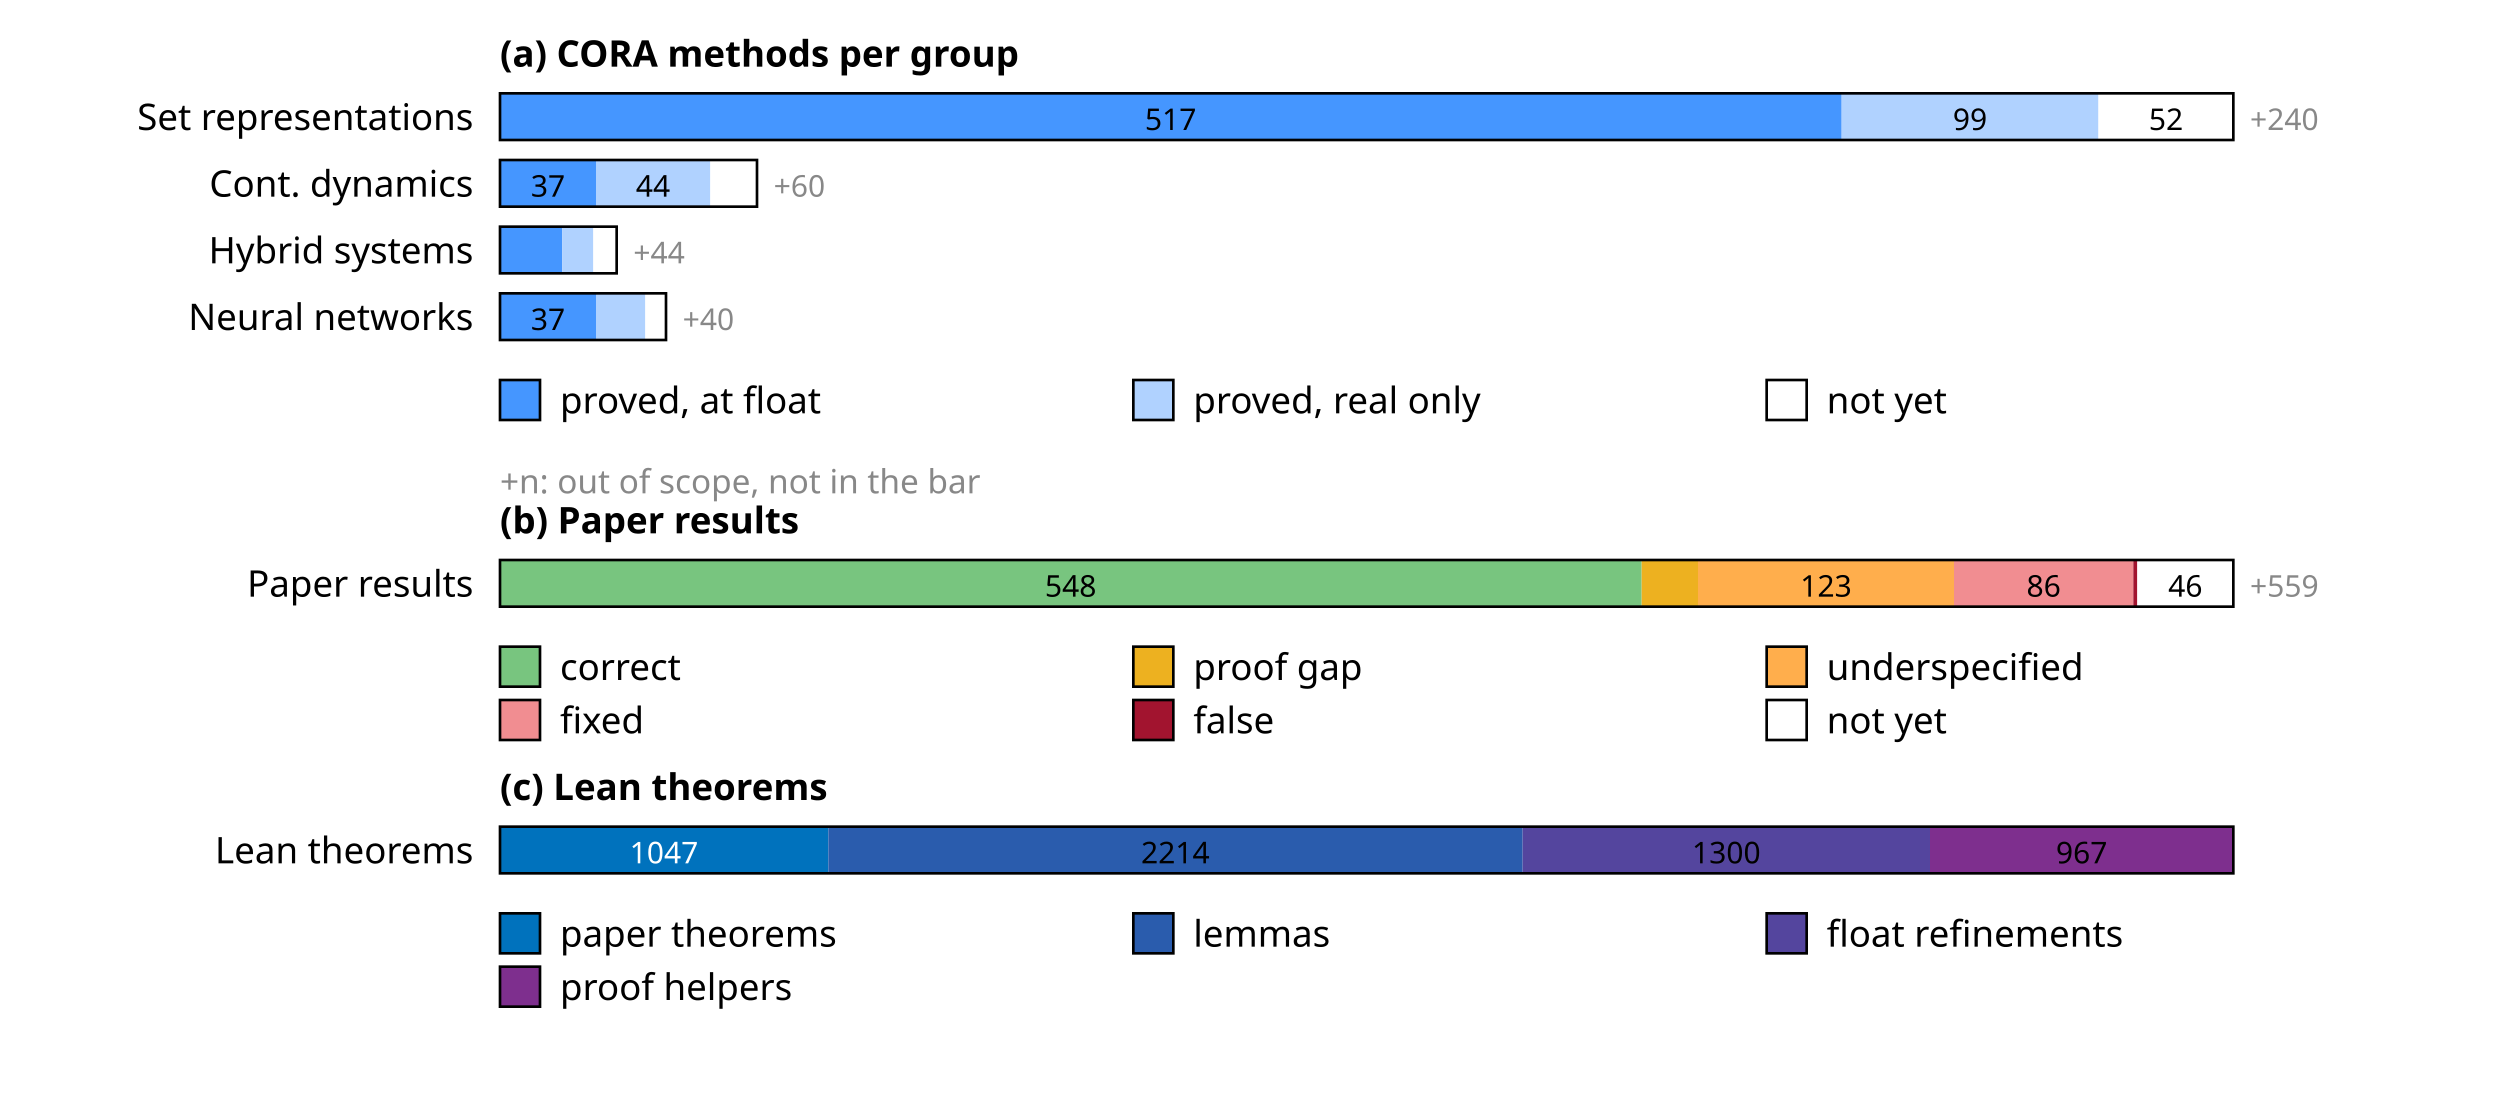
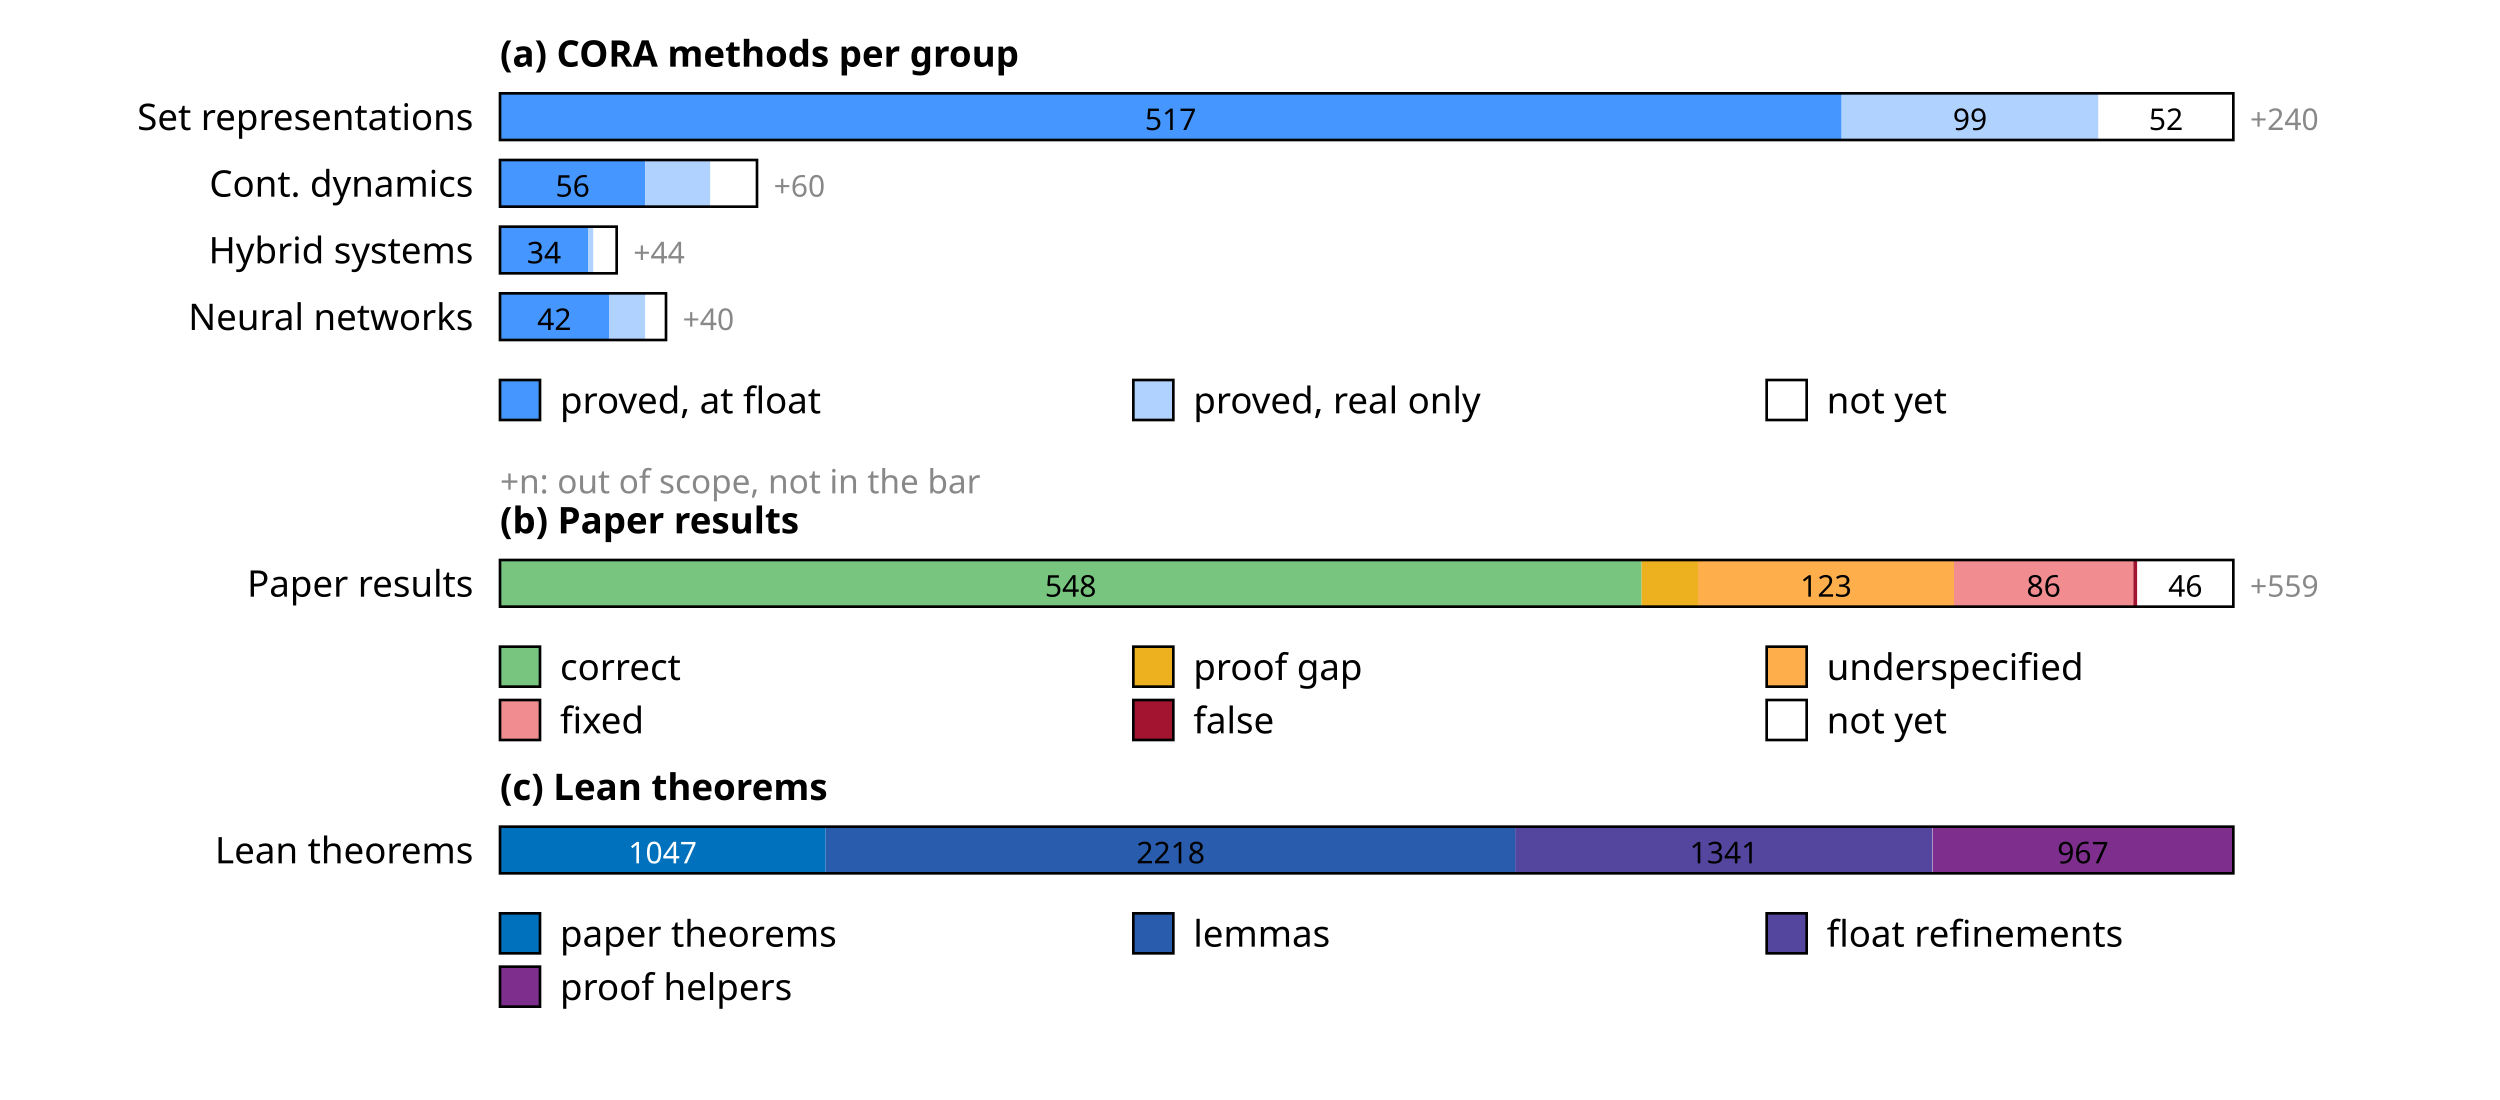
<svg xmlns="http://www.w3.org/2000/svg" width="750" height="330" font-family="sans-serif" font-size="11">
  <rect width="100%" height="100%" fill="white" />
  <text x="150" y="20" font-weight="bold">(a) CORA methods per group</text>
  <text x="142" y="39" text-anchor="end">Set representations</text>
  <rect x="150.0" y="28" width="402.5" height="14" fill="rgb(69,150,255)" />
  <text x="351.2" y="39" text-anchor="middle" font-size="9" fill="#000">517</text>
  <rect x="552.5" y="28" width="77.1" height="14" fill="rgb(176,210,255)" />
  <text x="591.0" y="39" text-anchor="middle" font-size="9" fill="#000">99</text>
  <rect x="629.5" y="28" width="40.5" height="14" fill="rgb(255,255,255)" />
  <text x="649.8" y="39" text-anchor="middle" font-size="9" fill="#000">52</text>
  <rect x="150" y="28" width="520.0" height="14" fill="none" stroke="#000" stroke-width="0.8" />
  <text x="675.0" y="39" font-size="9" fill="#888">+240</text>
  <text x="142" y="59" text-anchor="end">Cont. dynamics</text>
-   <rect x="150.0" y="48" width="28.8" height="14" fill="rgb(69,150,255)" />
-   <text x="164.4" y="59" text-anchor="middle" font-size="9" fill="#000">37</text>
-   <rect x="178.8" y="48" width="34.3" height="14" fill="rgb(176,210,255)" />
-   <text x="195.9" y="59" text-anchor="middle" font-size="9" fill="#000">44</text>
+   <rect x="150.0" y="48" width="43.6" height="14" fill="rgb(69,150,255)" />
+   <text x="171.8" y="59" text-anchor="middle" font-size="9" fill="#000">56</text>
+   <rect x="193.6" y="48" width="19.5" height="14" fill="rgb(176,210,255)" />
  <rect x="213.1" y="48" width="14.0" height="14" fill="rgb(255,255,255)" />
  <rect x="150" y="48" width="77.1" height="14" fill="none" stroke="#000" stroke-width="0.8" />
  <text x="232.1" y="59" font-size="9" fill="#888">+60</text>
  <text x="142" y="79" text-anchor="end">Hybrid systems</text>
-   <rect x="150.0" y="68" width="18.7" height="14" fill="rgb(69,150,255)" />
-   <rect x="168.7" y="68" width="9.3" height="14" fill="rgb(176,210,255)" />
+   <rect x="150.0" y="68" width="26.5" height="14" fill="rgb(69,150,255)" />
+   <text x="163.2" y="79" text-anchor="middle" font-size="9" fill="#000">34</text>
+   <rect x="176.5" y="68" width="1.6" height="14" fill="rgb(176,210,255)" />
  <rect x="178.0" y="68" width="7.0" height="14" fill="rgb(255,255,255)" />
  <rect x="150" y="68" width="35.0" height="14" fill="none" stroke="#000" stroke-width="0.8" />
  <text x="190.0" y="79" font-size="9" fill="#888">+44</text>
  <text x="142" y="99" text-anchor="end">Neural networks</text>
-   <rect x="150.0" y="88" width="28.8" height="14" fill="rgb(69,150,255)" />
-   <text x="164.4" y="99" text-anchor="middle" font-size="9" fill="#000">37</text>
-   <rect x="178.8" y="88" width="14.8" height="14" fill="rgb(176,210,255)" />
+   <rect x="150.0" y="88" width="32.7" height="14" fill="rgb(69,150,255)" />
+   <text x="166.3" y="99" text-anchor="middle" font-size="9" fill="#000">42</text>
+   <rect x="182.7" y="88" width="10.9" height="14" fill="rgb(176,210,255)" />
  <rect x="193.6" y="88" width="6.2" height="14" fill="rgb(255,255,255)" />
  <rect x="150" y="88" width="49.8" height="14" fill="none" stroke="#000" stroke-width="0.8" />
  <text x="204.8" y="99" font-size="9" fill="#888">+40</text>
  <rect x="150" y="114" width="12" height="12" fill="rgb(69,150,255)" stroke="#000" stroke-width="0.8" />
  <text x="168" y="124">proved, at float</text>
  <rect x="340" y="114" width="12" height="12" fill="rgb(176,210,255)" stroke="#000" stroke-width="0.8" />
  <text x="358" y="124">proved, real only</text>
  <rect x="530" y="114" width="12" height="12" fill="rgb(255,255,255)" stroke="#000" stroke-width="0.8" />
  <text x="548" y="124">not yet</text>
  <text x="150" y="148" font-size="10" fill="#888">+n: out of scope, not in the bar</text>
  <text x="150" y="160" font-weight="bold">(b) Paper results</text>
  <text x="142" y="179" text-anchor="end">Paper results</text>
  <rect x="150.0" y="168" width="342.5" height="14" fill="rgb(120,197,127)" />
  <text x="321.2" y="179" text-anchor="middle" font-size="9" fill="#000">548</text>
  <rect x="492.5" y="168" width="16.9" height="14" fill="rgb(237,177,32)" />
  <rect x="509.4" y="168" width="76.9" height="14" fill="rgb(255,174,76)" />
  <text x="547.8" y="179" text-anchor="middle" font-size="9" fill="#000">123</text>
  <rect x="586.2" y="168" width="53.8" height="14" fill="rgb(241,141,145)" />
  <text x="613.1" y="179" text-anchor="middle" font-size="9" fill="#000">86</text>
  <rect x="640.0" y="168" width="1.2" height="14" fill="rgb(162,20,47)" />
  <rect x="641.2" y="168" width="28.8" height="14" fill="rgb(255,255,255)" />
  <text x="655.6" y="179" text-anchor="middle" font-size="9" fill="#000">46</text>
  <rect x="150" y="168" width="520.0" height="14" fill="none" stroke="#000" stroke-width="0.8" />
  <text x="675.0" y="179" font-size="9" fill="#888">+559</text>
  <rect x="150" y="194" width="12" height="12" fill="rgb(120,197,127)" stroke="#000" stroke-width="0.8" />
  <text x="168" y="204">correct</text>
  <rect x="340" y="194" width="12" height="12" fill="rgb(237,177,32)" stroke="#000" stroke-width="0.8" />
  <text x="358" y="204">proof gap</text>
  <rect x="530" y="194" width="12" height="12" fill="rgb(255,174,76)" stroke="#000" stroke-width="0.8" />
  <text x="548" y="204">underspecified</text>
  <rect x="150" y="210" width="12" height="12" fill="rgb(241,141,145)" stroke="#000" stroke-width="0.8" />
  <text x="168" y="220">fixed</text>
  <rect x="340" y="210" width="12" height="12" fill="rgb(162,20,47)" stroke="#000" stroke-width="0.8" />
  <text x="358" y="220">false</text>
  <rect x="530" y="210" width="12" height="12" fill="rgb(255,255,255)" stroke="#000" stroke-width="0.8" />
  <text x="548" y="220">not yet</text>
  <text x="150" y="240" font-weight="bold">(c) Lean theorems</text>
  <text x="142" y="259" text-anchor="end">Lean theorems</text>
-   <rect x="150.0" y="248" width="98.5" height="14" fill="rgb(0,114,189)" />
-   <text x="199.2" y="259" text-anchor="middle" font-size="9" fill="#fff">1047</text>
-   <rect x="248.5" y="248" width="208.3" height="14" fill="rgb(42,92,173)" />
-   <text x="352.6" y="259" text-anchor="middle" font-size="9" fill="#000">2214</text>
-   <rect x="456.8" y="248" width="122.3" height="14" fill="rgb(84,69,158)" />
-   <text x="517.9" y="259" text-anchor="middle" font-size="9" fill="#000">1300</text>
-   <rect x="579.0" y="248" width="91.0" height="14" fill="rgb(126,47,142)" />
-   <text x="624.5" y="259" text-anchor="middle" font-size="9" fill="#000">967</text>
+   <rect x="150.0" y="248" width="97.7" height="14" fill="rgb(0,114,189)" />
+   <text x="198.8" y="259" text-anchor="middle" font-size="9" fill="#fff">1047</text>
+   <rect x="247.7" y="248" width="207.0" height="14" fill="rgb(42,92,173)" />
+   <text x="351.2" y="259" text-anchor="middle" font-size="9" fill="#000">2218</text>
+   <rect x="454.6" y="248" width="125.1" height="14" fill="rgb(84,69,158)" />
+   <text x="517.2" y="259" text-anchor="middle" font-size="9" fill="#000">1341</text>
+   <rect x="579.8" y="248" width="90.2" height="14" fill="rgb(126,47,142)" />
+   <text x="624.9" y="259" text-anchor="middle" font-size="9" fill="#000">967</text>
  <rect x="150" y="248" width="520.0" height="14" fill="none" stroke="#000" stroke-width="0.8" />
  <rect x="150" y="274" width="12" height="12" fill="rgb(0,114,189)" stroke="#000" stroke-width="0.8" />
  <text x="168" y="284">paper theorems</text>
  <rect x="340" y="274" width="12" height="12" fill="rgb(42,92,173)" stroke="#000" stroke-width="0.8" />
  <text x="358" y="284">lemmas</text>
  <rect x="530" y="274" width="12" height="12" fill="rgb(84,69,158)" stroke="#000" stroke-width="0.8" />
  <text x="548" y="284">float refinements</text>
  <rect x="150" y="290" width="12" height="12" fill="rgb(126,47,142)" stroke="#000" stroke-width="0.8" />
  <text x="168" y="300">proof helpers</text>
</svg>
